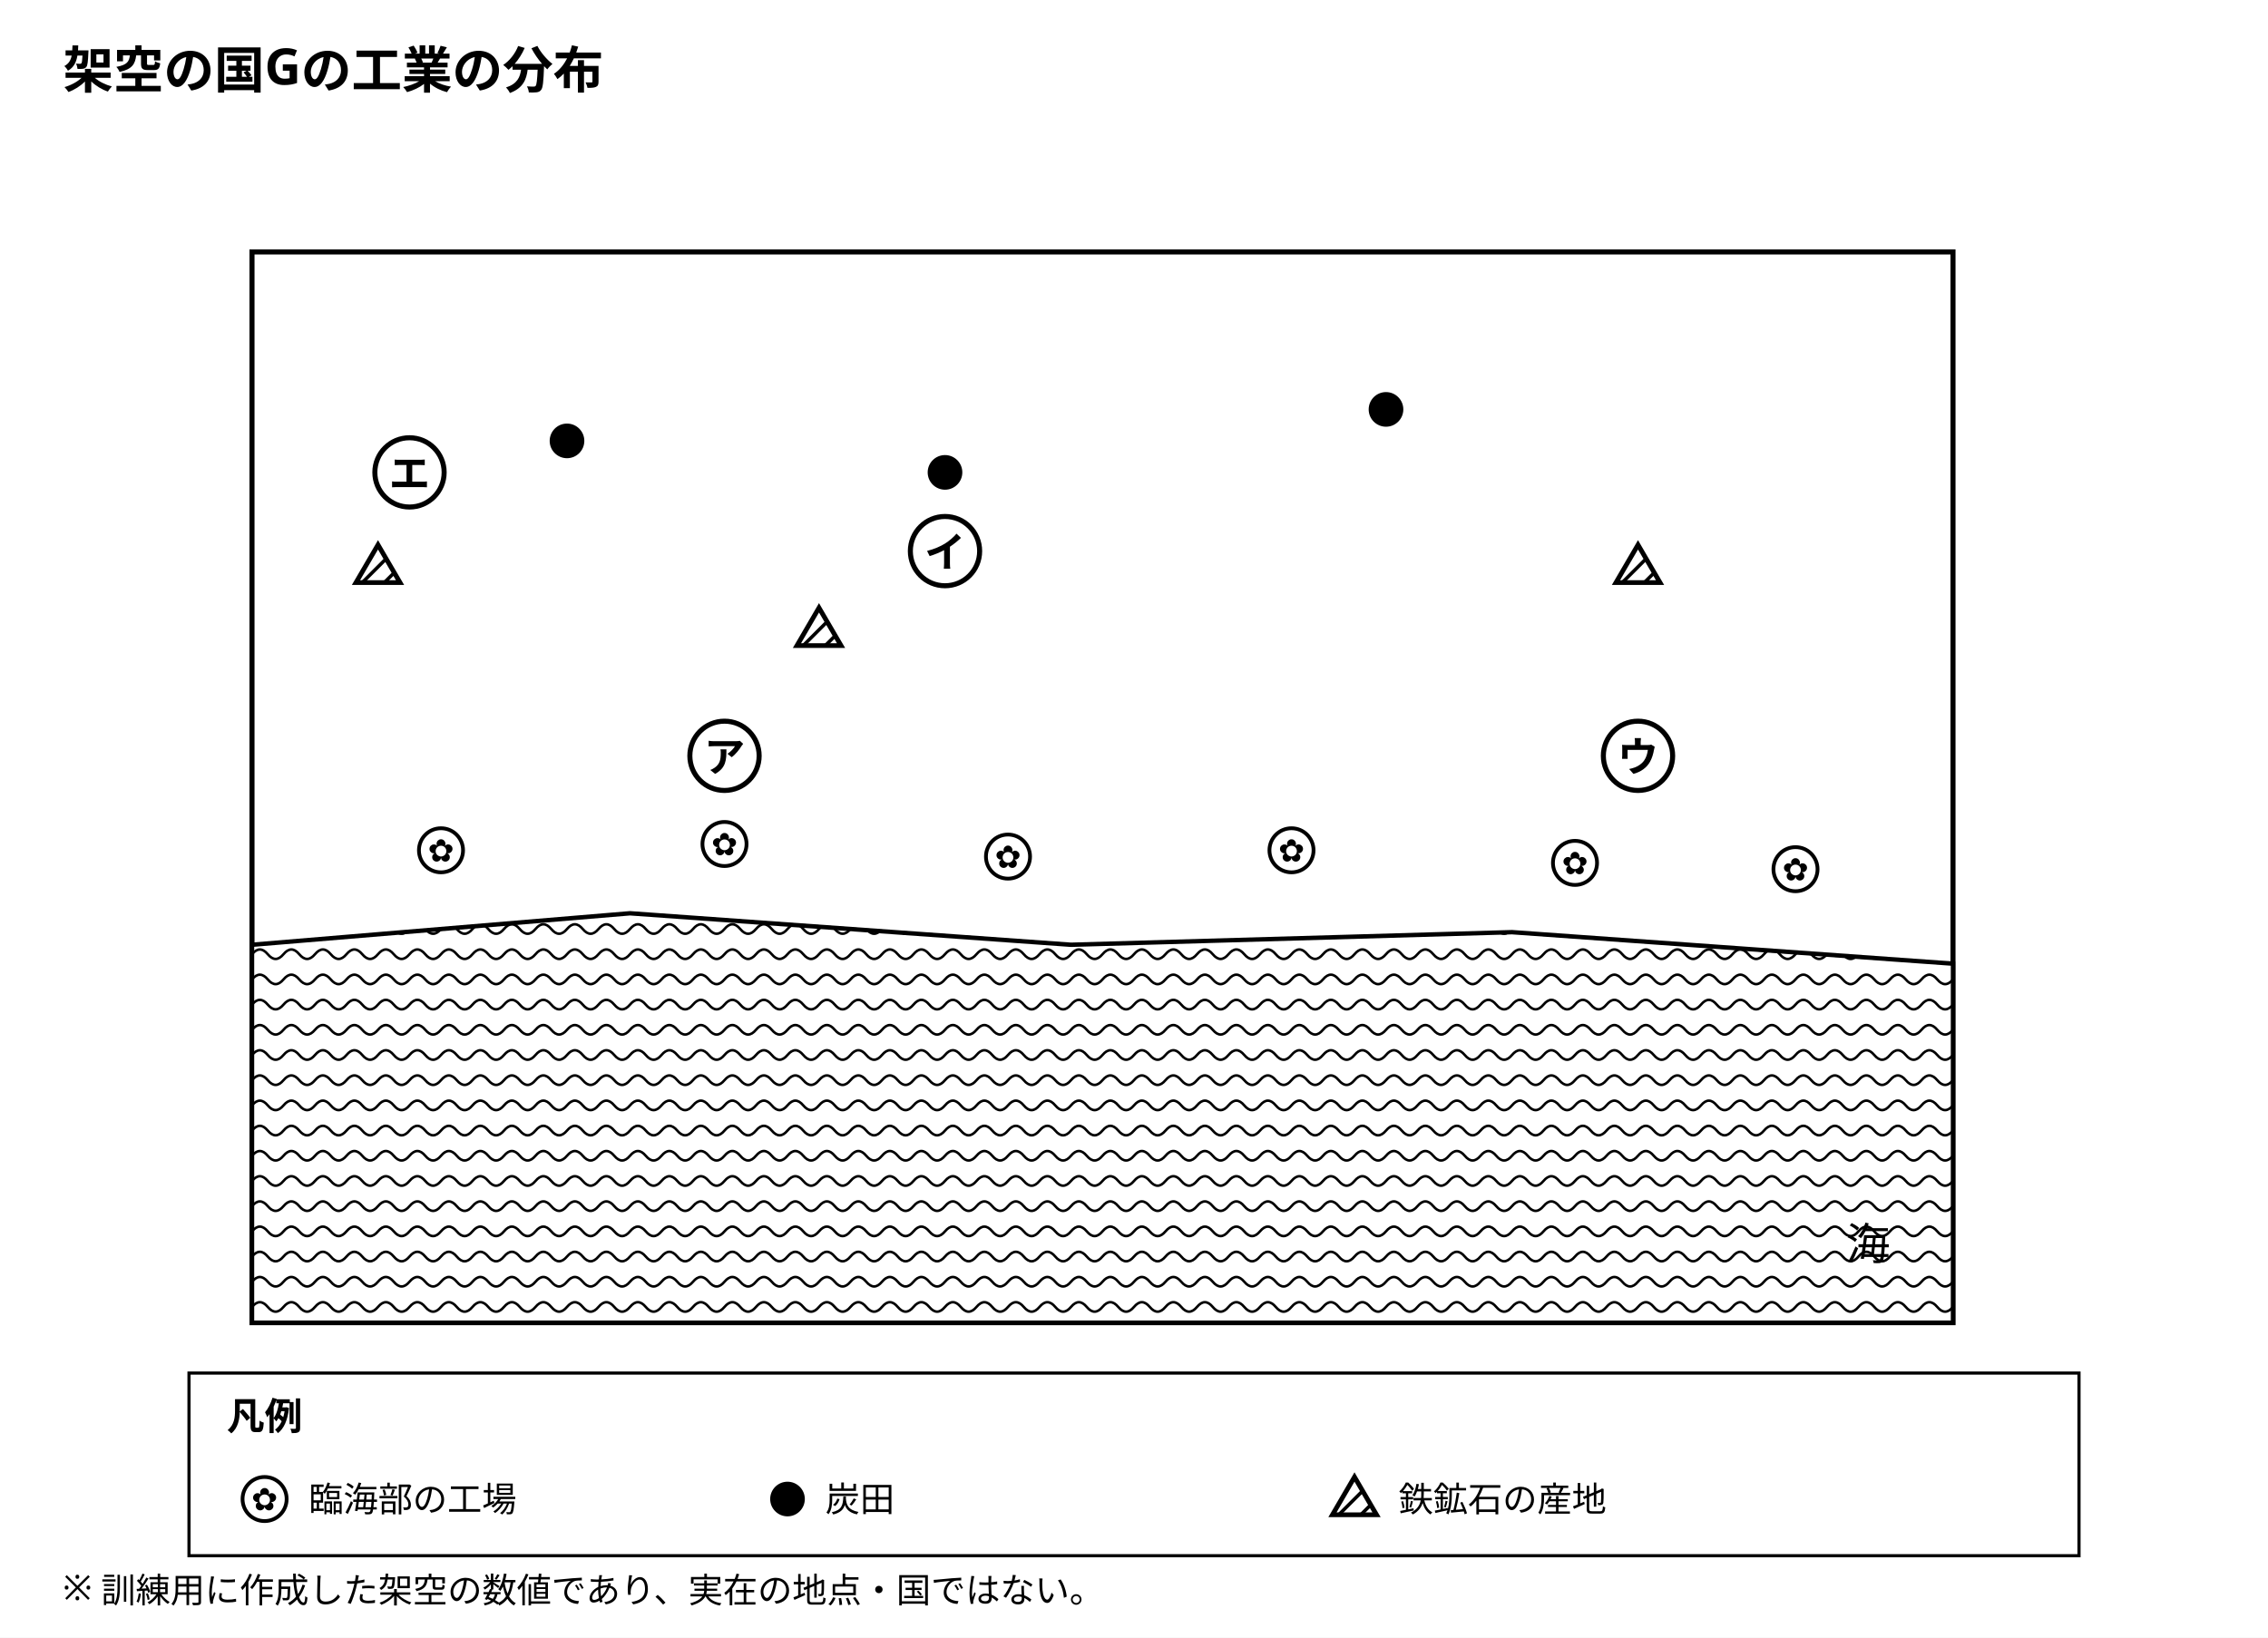
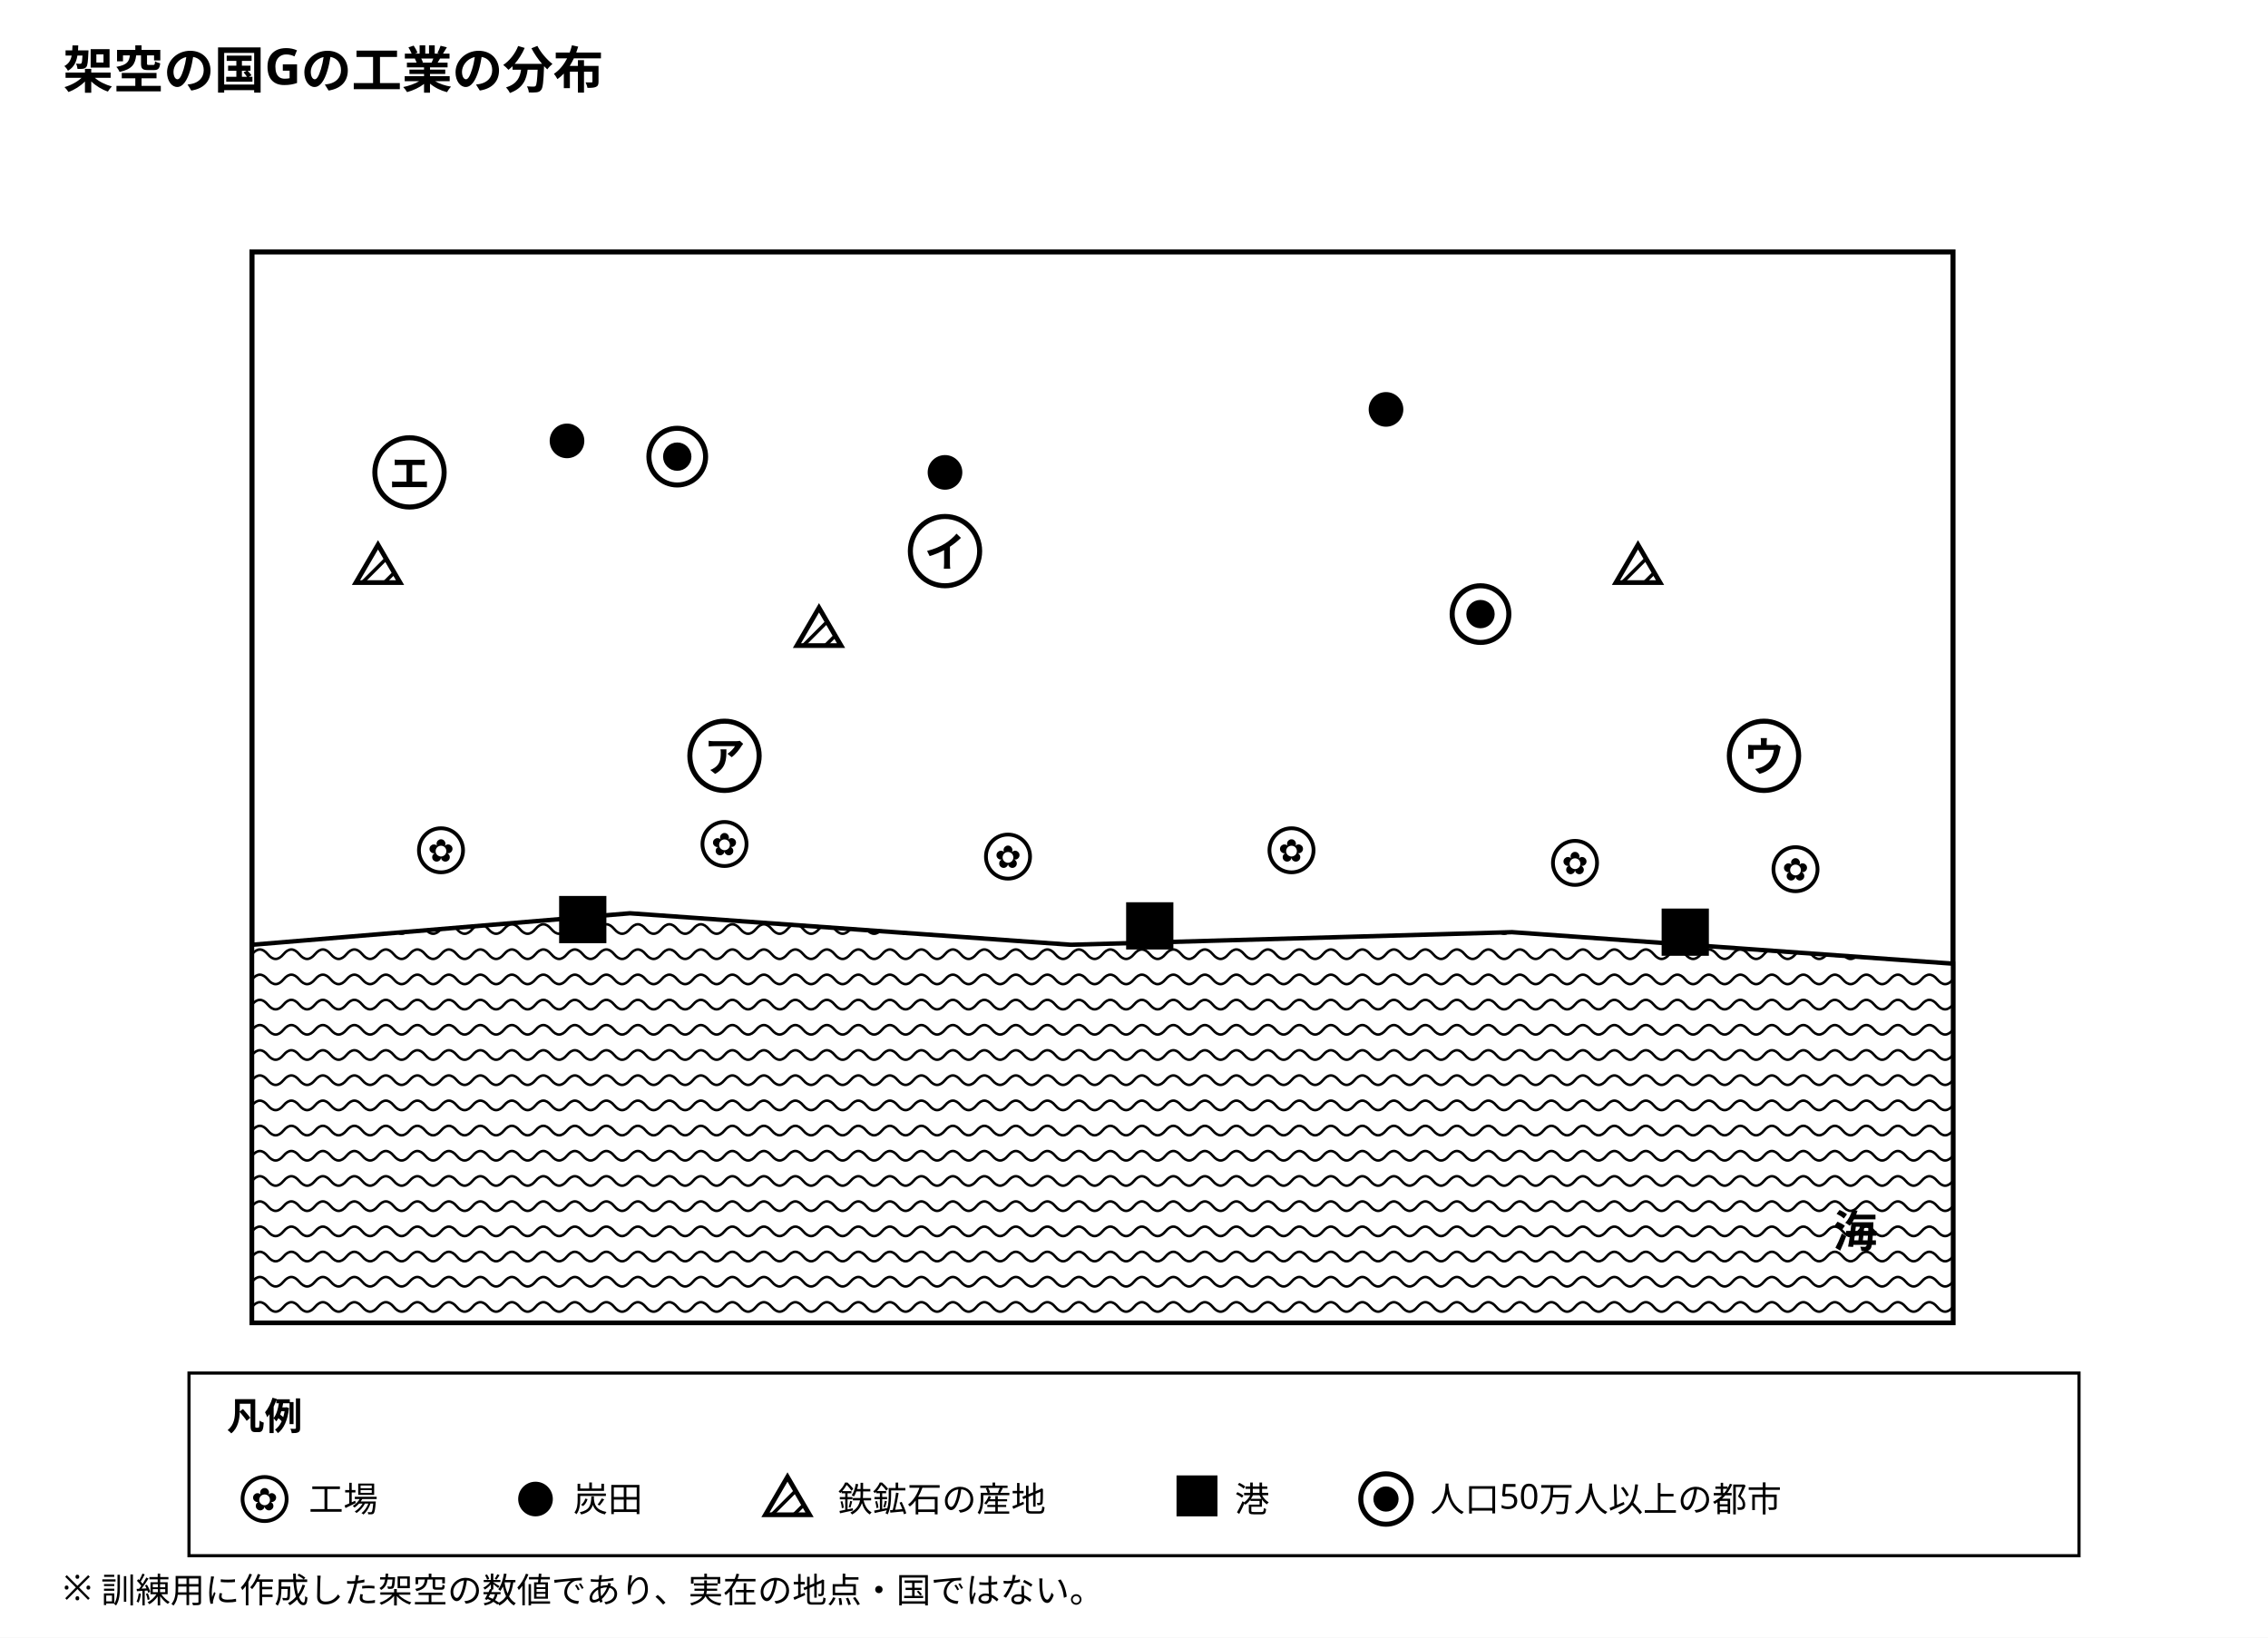
<svg xmlns="http://www.w3.org/2000/svg" viewBox="0 0 720 520" width="720" height="520" role="img" aria-label="工業の分布">
  <defs>
    <pattern id="pDiag" width="8" height="8" patternUnits="userSpaceOnUse">
      <rect width="8" height="8" fill="#fff" />
      <path d="M0 8 L8 0" stroke="#000" stroke-width="1.4" />
    </pattern>
    <pattern id="pDiag2" width="8" height="8" patternUnits="userSpaceOnUse">
      <rect width="8" height="8" fill="#fff" />
      <path d="M0 0 L8 8" stroke="#000" stroke-width="1.4" />
    </pattern>
    <pattern id="pDot" width="8" height="8" patternUnits="userSpaceOnUse">
      <rect width="8" height="8" fill="#fff" />
      <circle cx="2" cy="2" r="1.3" fill="#000" />
      <circle cx="6" cy="6" r="1.3" fill="#000" />
    </pattern>
    <pattern id="pDotFine" width="5" height="5" patternUnits="userSpaceOnUse">
      <rect width="5" height="5" fill="#fff" />
      <circle cx="1.4" cy="1.4" r="0.9" fill="#000" />
    </pattern>
    <pattern id="pGrid" width="8" height="8" patternUnits="userSpaceOnUse">
      <rect width="8" height="8" fill="#fff" />
      <path d="M0 4 H8 M4 0 V8" stroke="#000" stroke-width="0.9" />
    </pattern>
    <pattern id="pWave" width="10" height="8" patternUnits="userSpaceOnUse">
      <rect width="10" height="8" fill="#fff" />
      <path d="M0 5 q2.5 -3 5 0 t5 0" stroke="#000" stroke-width="0.9" fill="none" />
    </pattern>
  </defs>
  <rect width="720" height="520" fill="#fff" />
  <text x="20" y="28" font-size="16" text-anchor="start" font-weight="bold" font-family="'Hiragino Sans','Hiragino Kaku Gothic ProN','Yu Gothic','Meiryo',sans-serif" fill="#000">架空の国Gの工業の分布</text>
  <polygon points="80,80 620,80 620,420 80,420" fill="#fff" stroke="#000" stroke-width="1.6" />
  <defs>
    <clipPath id="hc237">
      <polygon points="80,300 200,290 340,300 480,296 620,306 620,420 80,420" fill="#fff" stroke="none" />
    </clipPath>
  </defs>
  <polygon points="80,300 200,290 340,300 480,296 620,306 620,420 80,420" fill="#fff" stroke="none" />
  <g clip-path="url(#hc237)">
    <path d="M80 295 q2.5 -3 5 0 t5 0 q2.5 -3 5 0 t5 0 q2.5 -3 5 0 t5 0 q2.5 -3 5 0 t5 0 q2.5 -3 5 0 t5 0 q2.5 -3 5 0 t5 0 q2.5 -3 5 0 t5 0 q2.5 -3 5 0 t5 0 q2.5 -3 5 0 t5 0 q2.5 -3 5 0 t5 0 q2.5 -3 5 0 t5 0 q2.5 -3 5 0 t5 0 q2.5 -3 5 0 t5 0 q2.5 -3 5 0 t5 0 q2.5 -3 5 0 t5 0 q2.5 -3 5 0 t5 0 q2.5 -3 5 0 t5 0 q2.5 -3 5 0 t5 0 q2.5 -3 5 0 t5 0 q2.5 -3 5 0 t5 0 q2.5 -3 5 0 t5 0 q2.5 -3 5 0 t5 0 q2.5 -3 5 0 t5 0 q2.5 -3 5 0 t5 0 q2.5 -3 5 0 t5 0 q2.5 -3 5 0 t5 0 q2.5 -3 5 0 t5 0 q2.5 -3 5 0 t5 0 q2.5 -3 5 0 t5 0 q2.5 -3 5 0 t5 0 q2.5 -3 5 0 t5 0 q2.5 -3 5 0 t5 0 q2.5 -3 5 0 t5 0 q2.5 -3 5 0 t5 0 q2.5 -3 5 0 t5 0 q2.5 -3 5 0 t5 0 q2.5 -3 5 0 t5 0 q2.5 -3 5 0 t5 0 q2.5 -3 5 0 t5 0 q2.5 -3 5 0 t5 0 q2.5 -3 5 0 t5 0 q2.5 -3 5 0 t5 0 q2.5 -3 5 0 t5 0 q2.5 -3 5 0 t5 0 q2.5 -3 5 0 t5 0 q2.5 -3 5 0 t5 0 q2.5 -3 5 0 t5 0 q2.5 -3 5 0 t5 0 q2.5 -3 5 0 t5 0 q2.5 -3 5 0 t5 0 q2.5 -3 5 0 t5 0 q2.5 -3 5 0 t5 0 q2.5 -3 5 0 t5 0 q2.5 -3 5 0 t5 0" stroke="#000" stroke-width="0.8" fill="none" />
    <path d="M80 303 q2.5 -3 5 0 t5 0 q2.5 -3 5 0 t5 0 q2.5 -3 5 0 t5 0 q2.5 -3 5 0 t5 0 q2.5 -3 5 0 t5 0 q2.5 -3 5 0 t5 0 q2.5 -3 5 0 t5 0 q2.5 -3 5 0 t5 0 q2.5 -3 5 0 t5 0 q2.5 -3 5 0 t5 0 q2.5 -3 5 0 t5 0 q2.5 -3 5 0 t5 0 q2.5 -3 5 0 t5 0 q2.5 -3 5 0 t5 0 q2.5 -3 5 0 t5 0 q2.5 -3 5 0 t5 0 q2.5 -3 5 0 t5 0 q2.5 -3 5 0 t5 0 q2.5 -3 5 0 t5 0 q2.5 -3 5 0 t5 0 q2.5 -3 5 0 t5 0 q2.5 -3 5 0 t5 0 q2.5 -3 5 0 t5 0 q2.5 -3 5 0 t5 0 q2.5 -3 5 0 t5 0 q2.5 -3 5 0 t5 0 q2.5 -3 5 0 t5 0 q2.5 -3 5 0 t5 0 q2.5 -3 5 0 t5 0 q2.5 -3 5 0 t5 0 q2.5 -3 5 0 t5 0 q2.5 -3 5 0 t5 0 q2.5 -3 5 0 t5 0 q2.5 -3 5 0 t5 0 q2.5 -3 5 0 t5 0 q2.5 -3 5 0 t5 0 q2.5 -3 5 0 t5 0 q2.5 -3 5 0 t5 0 q2.5 -3 5 0 t5 0 q2.5 -3 5 0 t5 0 q2.5 -3 5 0 t5 0 q2.5 -3 5 0 t5 0 q2.5 -3 5 0 t5 0 q2.5 -3 5 0 t5 0 q2.5 -3 5 0 t5 0 q2.5 -3 5 0 t5 0 q2.5 -3 5 0 t5 0 q2.5 -3 5 0 t5 0 q2.5 -3 5 0 t5 0 q2.5 -3 5 0 t5 0 q2.5 -3 5 0 t5 0 q2.5 -3 5 0 t5 0 q2.5 -3 5 0 t5 0 q2.5 -3 5 0 t5 0" stroke="#000" stroke-width="0.8" fill="none" />
    <path d="M80 311 q2.5 -3 5 0 t5 0 q2.5 -3 5 0 t5 0 q2.5 -3 5 0 t5 0 q2.5 -3 5 0 t5 0 q2.5 -3 5 0 t5 0 q2.5 -3 5 0 t5 0 q2.5 -3 5 0 t5 0 q2.5 -3 5 0 t5 0 q2.5 -3 5 0 t5 0 q2.5 -3 5 0 t5 0 q2.5 -3 5 0 t5 0 q2.5 -3 5 0 t5 0 q2.5 -3 5 0 t5 0 q2.5 -3 5 0 t5 0 q2.5 -3 5 0 t5 0 q2.5 -3 5 0 t5 0 q2.5 -3 5 0 t5 0 q2.5 -3 5 0 t5 0 q2.5 -3 5 0 t5 0 q2.5 -3 5 0 t5 0 q2.5 -3 5 0 t5 0 q2.5 -3 5 0 t5 0 q2.5 -3 5 0 t5 0 q2.5 -3 5 0 t5 0 q2.5 -3 5 0 t5 0 q2.5 -3 5 0 t5 0 q2.5 -3 5 0 t5 0 q2.5 -3 5 0 t5 0 q2.5 -3 5 0 t5 0 q2.5 -3 5 0 t5 0 q2.5 -3 5 0 t5 0 q2.5 -3 5 0 t5 0 q2.5 -3 5 0 t5 0 q2.5 -3 5 0 t5 0 q2.5 -3 5 0 t5 0 q2.5 -3 5 0 t5 0 q2.5 -3 5 0 t5 0 q2.5 -3 5 0 t5 0 q2.5 -3 5 0 t5 0 q2.5 -3 5 0 t5 0 q2.5 -3 5 0 t5 0 q2.5 -3 5 0 t5 0 q2.5 -3 5 0 t5 0 q2.5 -3 5 0 t5 0 q2.5 -3 5 0 t5 0 q2.5 -3 5 0 t5 0 q2.5 -3 5 0 t5 0 q2.5 -3 5 0 t5 0 q2.5 -3 5 0 t5 0 q2.5 -3 5 0 t5 0 q2.5 -3 5 0 t5 0 q2.5 -3 5 0 t5 0 q2.5 -3 5 0 t5 0 q2.5 -3 5 0 t5 0" stroke="#000" stroke-width="0.8" fill="none" />
    <path d="M80 319 q2.5 -3 5 0 t5 0 q2.5 -3 5 0 t5 0 q2.5 -3 5 0 t5 0 q2.5 -3 5 0 t5 0 q2.5 -3 5 0 t5 0 q2.5 -3 5 0 t5 0 q2.5 -3 5 0 t5 0 q2.5 -3 5 0 t5 0 q2.5 -3 5 0 t5 0 q2.5 -3 5 0 t5 0 q2.5 -3 5 0 t5 0 q2.5 -3 5 0 t5 0 q2.5 -3 5 0 t5 0 q2.5 -3 5 0 t5 0 q2.5 -3 5 0 t5 0 q2.5 -3 5 0 t5 0 q2.5 -3 5 0 t5 0 q2.5 -3 5 0 t5 0 q2.5 -3 5 0 t5 0 q2.5 -3 5 0 t5 0 q2.5 -3 5 0 t5 0 q2.5 -3 5 0 t5 0 q2.5 -3 5 0 t5 0 q2.5 -3 5 0 t5 0 q2.5 -3 5 0 t5 0 q2.5 -3 5 0 t5 0 q2.5 -3 5 0 t5 0 q2.5 -3 5 0 t5 0 q2.5 -3 5 0 t5 0 q2.5 -3 5 0 t5 0 q2.5 -3 5 0 t5 0 q2.5 -3 5 0 t5 0 q2.5 -3 5 0 t5 0 q2.5 -3 5 0 t5 0 q2.5 -3 5 0 t5 0 q2.5 -3 5 0 t5 0 q2.5 -3 5 0 t5 0 q2.5 -3 5 0 t5 0 q2.5 -3 5 0 t5 0 q2.5 -3 5 0 t5 0 q2.5 -3 5 0 t5 0 q2.5 -3 5 0 t5 0 q2.5 -3 5 0 t5 0 q2.5 -3 5 0 t5 0 q2.5 -3 5 0 t5 0 q2.5 -3 5 0 t5 0 q2.5 -3 5 0 t5 0 q2.5 -3 5 0 t5 0 q2.5 -3 5 0 t5 0 q2.5 -3 5 0 t5 0 q2.5 -3 5 0 t5 0 q2.5 -3 5 0 t5 0 q2.5 -3 5 0 t5 0 q2.5 -3 5 0 t5 0" stroke="#000" stroke-width="0.8" fill="none" />
    <path d="M80 327 q2.5 -3 5 0 t5 0 q2.5 -3 5 0 t5 0 q2.5 -3 5 0 t5 0 q2.5 -3 5 0 t5 0 q2.5 -3 5 0 t5 0 q2.5 -3 5 0 t5 0 q2.5 -3 5 0 t5 0 q2.5 -3 5 0 t5 0 q2.5 -3 5 0 t5 0 q2.5 -3 5 0 t5 0 q2.5 -3 5 0 t5 0 q2.5 -3 5 0 t5 0 q2.5 -3 5 0 t5 0 q2.5 -3 5 0 t5 0 q2.5 -3 5 0 t5 0 q2.5 -3 5 0 t5 0 q2.5 -3 5 0 t5 0 q2.5 -3 5 0 t5 0 q2.5 -3 5 0 t5 0 q2.5 -3 5 0 t5 0 q2.5 -3 5 0 t5 0 q2.5 -3 5 0 t5 0 q2.5 -3 5 0 t5 0 q2.5 -3 5 0 t5 0 q2.5 -3 5 0 t5 0 q2.5 -3 5 0 t5 0 q2.5 -3 5 0 t5 0 q2.5 -3 5 0 t5 0 q2.5 -3 5 0 t5 0 q2.5 -3 5 0 t5 0 q2.5 -3 5 0 t5 0 q2.5 -3 5 0 t5 0 q2.5 -3 5 0 t5 0 q2.5 -3 5 0 t5 0 q2.5 -3 5 0 t5 0 q2.5 -3 5 0 t5 0 q2.5 -3 5 0 t5 0 q2.5 -3 5 0 t5 0 q2.5 -3 5 0 t5 0 q2.5 -3 5 0 t5 0 q2.5 -3 5 0 t5 0 q2.5 -3 5 0 t5 0 q2.5 -3 5 0 t5 0 q2.5 -3 5 0 t5 0 q2.5 -3 5 0 t5 0 q2.5 -3 5 0 t5 0 q2.5 -3 5 0 t5 0 q2.5 -3 5 0 t5 0 q2.5 -3 5 0 t5 0 q2.5 -3 5 0 t5 0 q2.5 -3 5 0 t5 0 q2.5 -3 5 0 t5 0 q2.5 -3 5 0 t5 0 q2.5 -3 5 0 t5 0" stroke="#000" stroke-width="0.8" fill="none" />
    <path d="M80 335 q2.5 -3 5 0 t5 0 q2.5 -3 5 0 t5 0 q2.5 -3 5 0 t5 0 q2.5 -3 5 0 t5 0 q2.5 -3 5 0 t5 0 q2.5 -3 5 0 t5 0 q2.5 -3 5 0 t5 0 q2.5 -3 5 0 t5 0 q2.5 -3 5 0 t5 0 q2.5 -3 5 0 t5 0 q2.5 -3 5 0 t5 0 q2.5 -3 5 0 t5 0 q2.5 -3 5 0 t5 0 q2.5 -3 5 0 t5 0 q2.5 -3 5 0 t5 0 q2.5 -3 5 0 t5 0 q2.5 -3 5 0 t5 0 q2.5 -3 5 0 t5 0 q2.5 -3 5 0 t5 0 q2.5 -3 5 0 t5 0 q2.5 -3 5 0 t5 0 q2.5 -3 5 0 t5 0 q2.5 -3 5 0 t5 0 q2.5 -3 5 0 t5 0 q2.5 -3 5 0 t5 0 q2.5 -3 5 0 t5 0 q2.5 -3 5 0 t5 0 q2.5 -3 5 0 t5 0 q2.5 -3 5 0 t5 0 q2.5 -3 5 0 t5 0 q2.5 -3 5 0 t5 0 q2.5 -3 5 0 t5 0 q2.5 -3 5 0 t5 0 q2.5 -3 5 0 t5 0 q2.5 -3 5 0 t5 0 q2.5 -3 5 0 t5 0 q2.5 -3 5 0 t5 0 q2.5 -3 5 0 t5 0 q2.5 -3 5 0 t5 0 q2.5 -3 5 0 t5 0 q2.5 -3 5 0 t5 0 q2.5 -3 5 0 t5 0 q2.5 -3 5 0 t5 0 q2.5 -3 5 0 t5 0 q2.5 -3 5 0 t5 0 q2.5 -3 5 0 t5 0 q2.5 -3 5 0 t5 0 q2.5 -3 5 0 t5 0 q2.5 -3 5 0 t5 0 q2.5 -3 5 0 t5 0 q2.5 -3 5 0 t5 0 q2.5 -3 5 0 t5 0 q2.5 -3 5 0 t5 0 q2.5 -3 5 0 t5 0" stroke="#000" stroke-width="0.8" fill="none" />
    <path d="M80 343 q2.5 -3 5 0 t5 0 q2.5 -3 5 0 t5 0 q2.5 -3 5 0 t5 0 q2.5 -3 5 0 t5 0 q2.5 -3 5 0 t5 0 q2.5 -3 5 0 t5 0 q2.5 -3 5 0 t5 0 q2.5 -3 5 0 t5 0 q2.5 -3 5 0 t5 0 q2.5 -3 5 0 t5 0 q2.5 -3 5 0 t5 0 q2.5 -3 5 0 t5 0 q2.5 -3 5 0 t5 0 q2.5 -3 5 0 t5 0 q2.5 -3 5 0 t5 0 q2.5 -3 5 0 t5 0 q2.5 -3 5 0 t5 0 q2.5 -3 5 0 t5 0 q2.5 -3 5 0 t5 0 q2.5 -3 5 0 t5 0 q2.5 -3 5 0 t5 0 q2.5 -3 5 0 t5 0 q2.5 -3 5 0 t5 0 q2.5 -3 5 0 t5 0 q2.5 -3 5 0 t5 0 q2.5 -3 5 0 t5 0 q2.5 -3 5 0 t5 0 q2.5 -3 5 0 t5 0 q2.5 -3 5 0 t5 0 q2.5 -3 5 0 t5 0 q2.5 -3 5 0 t5 0 q2.5 -3 5 0 t5 0 q2.5 -3 5 0 t5 0 q2.5 -3 5 0 t5 0 q2.5 -3 5 0 t5 0 q2.5 -3 5 0 t5 0 q2.5 -3 5 0 t5 0 q2.5 -3 5 0 t5 0 q2.5 -3 5 0 t5 0 q2.5 -3 5 0 t5 0 q2.5 -3 5 0 t5 0 q2.5 -3 5 0 t5 0 q2.5 -3 5 0 t5 0 q2.5 -3 5 0 t5 0 q2.5 -3 5 0 t5 0 q2.5 -3 5 0 t5 0 q2.5 -3 5 0 t5 0 q2.5 -3 5 0 t5 0 q2.5 -3 5 0 t5 0 q2.5 -3 5 0 t5 0 q2.5 -3 5 0 t5 0 q2.5 -3 5 0 t5 0 q2.5 -3 5 0 t5 0 q2.5 -3 5 0 t5 0" stroke="#000" stroke-width="0.8" fill="none" />
    <path d="M80 351 q2.5 -3 5 0 t5 0 q2.5 -3 5 0 t5 0 q2.5 -3 5 0 t5 0 q2.5 -3 5 0 t5 0 q2.5 -3 5 0 t5 0 q2.5 -3 5 0 t5 0 q2.5 -3 5 0 t5 0 q2.5 -3 5 0 t5 0 q2.5 -3 5 0 t5 0 q2.5 -3 5 0 t5 0 q2.5 -3 5 0 t5 0 q2.5 -3 5 0 t5 0 q2.5 -3 5 0 t5 0 q2.5 -3 5 0 t5 0 q2.5 -3 5 0 t5 0 q2.5 -3 5 0 t5 0 q2.5 -3 5 0 t5 0 q2.5 -3 5 0 t5 0 q2.5 -3 5 0 t5 0 q2.5 -3 5 0 t5 0 q2.5 -3 5 0 t5 0 q2.5 -3 5 0 t5 0 q2.5 -3 5 0 t5 0 q2.5 -3 5 0 t5 0 q2.5 -3 5 0 t5 0 q2.5 -3 5 0 t5 0 q2.5 -3 5 0 t5 0 q2.5 -3 5 0 t5 0 q2.5 -3 5 0 t5 0 q2.5 -3 5 0 t5 0 q2.5 -3 5 0 t5 0 q2.5 -3 5 0 t5 0 q2.5 -3 5 0 t5 0 q2.5 -3 5 0 t5 0 q2.5 -3 5 0 t5 0 q2.5 -3 5 0 t5 0 q2.5 -3 5 0 t5 0 q2.5 -3 5 0 t5 0 q2.5 -3 5 0 t5 0 q2.5 -3 5 0 t5 0 q2.5 -3 5 0 t5 0 q2.5 -3 5 0 t5 0 q2.5 -3 5 0 t5 0 q2.5 -3 5 0 t5 0 q2.5 -3 5 0 t5 0 q2.5 -3 5 0 t5 0 q2.5 -3 5 0 t5 0 q2.5 -3 5 0 t5 0 q2.5 -3 5 0 t5 0 q2.5 -3 5 0 t5 0 q2.5 -3 5 0 t5 0 q2.5 -3 5 0 t5 0 q2.5 -3 5 0 t5 0 q2.5 -3 5 0 t5 0" stroke="#000" stroke-width="0.8" fill="none" />
    <path d="M80 359 q2.5 -3 5 0 t5 0 q2.5 -3 5 0 t5 0 q2.5 -3 5 0 t5 0 q2.5 -3 5 0 t5 0 q2.5 -3 5 0 t5 0 q2.5 -3 5 0 t5 0 q2.5 -3 5 0 t5 0 q2.5 -3 5 0 t5 0 q2.5 -3 5 0 t5 0 q2.5 -3 5 0 t5 0 q2.5 -3 5 0 t5 0 q2.5 -3 5 0 t5 0 q2.5 -3 5 0 t5 0 q2.5 -3 5 0 t5 0 q2.5 -3 5 0 t5 0 q2.5 -3 5 0 t5 0 q2.5 -3 5 0 t5 0 q2.5 -3 5 0 t5 0 q2.5 -3 5 0 t5 0 q2.5 -3 5 0 t5 0 q2.5 -3 5 0 t5 0 q2.5 -3 5 0 t5 0 q2.5 -3 5 0 t5 0 q2.5 -3 5 0 t5 0 q2.5 -3 5 0 t5 0 q2.5 -3 5 0 t5 0 q2.5 -3 5 0 t5 0 q2.5 -3 5 0 t5 0 q2.5 -3 5 0 t5 0 q2.5 -3 5 0 t5 0 q2.5 -3 5 0 t5 0 q2.5 -3 5 0 t5 0 q2.5 -3 5 0 t5 0 q2.5 -3 5 0 t5 0 q2.5 -3 5 0 t5 0 q2.5 -3 5 0 t5 0 q2.5 -3 5 0 t5 0 q2.5 -3 5 0 t5 0 q2.5 -3 5 0 t5 0 q2.5 -3 5 0 t5 0 q2.5 -3 5 0 t5 0 q2.5 -3 5 0 t5 0 q2.5 -3 5 0 t5 0 q2.5 -3 5 0 t5 0 q2.5 -3 5 0 t5 0 q2.5 -3 5 0 t5 0 q2.5 -3 5 0 t5 0 q2.5 -3 5 0 t5 0 q2.5 -3 5 0 t5 0 q2.5 -3 5 0 t5 0 q2.5 -3 5 0 t5 0 q2.5 -3 5 0 t5 0 q2.5 -3 5 0 t5 0 q2.5 -3 5 0 t5 0" stroke="#000" stroke-width="0.8" fill="none" />
    <path d="M80 367 q2.5 -3 5 0 t5 0 q2.5 -3 5 0 t5 0 q2.5 -3 5 0 t5 0 q2.5 -3 5 0 t5 0 q2.5 -3 5 0 t5 0 q2.5 -3 5 0 t5 0 q2.5 -3 5 0 t5 0 q2.5 -3 5 0 t5 0 q2.5 -3 5 0 t5 0 q2.5 -3 5 0 t5 0 q2.5 -3 5 0 t5 0 q2.5 -3 5 0 t5 0 q2.5 -3 5 0 t5 0 q2.5 -3 5 0 t5 0 q2.5 -3 5 0 t5 0 q2.5 -3 5 0 t5 0 q2.5 -3 5 0 t5 0 q2.5 -3 5 0 t5 0 q2.5 -3 5 0 t5 0 q2.5 -3 5 0 t5 0 q2.5 -3 5 0 t5 0 q2.5 -3 5 0 t5 0 q2.5 -3 5 0 t5 0 q2.5 -3 5 0 t5 0 q2.5 -3 5 0 t5 0 q2.5 -3 5 0 t5 0 q2.5 -3 5 0 t5 0 q2.5 -3 5 0 t5 0 q2.5 -3 5 0 t5 0 q2.5 -3 5 0 t5 0 q2.5 -3 5 0 t5 0 q2.5 -3 5 0 t5 0 q2.5 -3 5 0 t5 0 q2.5 -3 5 0 t5 0 q2.5 -3 5 0 t5 0 q2.5 -3 5 0 t5 0 q2.5 -3 5 0 t5 0 q2.5 -3 5 0 t5 0 q2.5 -3 5 0 t5 0 q2.5 -3 5 0 t5 0 q2.5 -3 5 0 t5 0 q2.5 -3 5 0 t5 0 q2.5 -3 5 0 t5 0 q2.5 -3 5 0 t5 0 q2.5 -3 5 0 t5 0 q2.5 -3 5 0 t5 0 q2.5 -3 5 0 t5 0 q2.5 -3 5 0 t5 0 q2.5 -3 5 0 t5 0 q2.5 -3 5 0 t5 0 q2.5 -3 5 0 t5 0 q2.5 -3 5 0 t5 0 q2.5 -3 5 0 t5 0 q2.5 -3 5 0 t5 0" stroke="#000" stroke-width="0.8" fill="none" />
    <path d="M80 375 q2.5 -3 5 0 t5 0 q2.5 -3 5 0 t5 0 q2.5 -3 5 0 t5 0 q2.5 -3 5 0 t5 0 q2.5 -3 5 0 t5 0 q2.5 -3 5 0 t5 0 q2.5 -3 5 0 t5 0 q2.5 -3 5 0 t5 0 q2.5 -3 5 0 t5 0 q2.5 -3 5 0 t5 0 q2.5 -3 5 0 t5 0 q2.5 -3 5 0 t5 0 q2.5 -3 5 0 t5 0 q2.5 -3 5 0 t5 0 q2.5 -3 5 0 t5 0 q2.5 -3 5 0 t5 0 q2.5 -3 5 0 t5 0 q2.5 -3 5 0 t5 0 q2.5 -3 5 0 t5 0 q2.5 -3 5 0 t5 0 q2.5 -3 5 0 t5 0 q2.5 -3 5 0 t5 0 q2.5 -3 5 0 t5 0 q2.5 -3 5 0 t5 0 q2.5 -3 5 0 t5 0 q2.5 -3 5 0 t5 0 q2.5 -3 5 0 t5 0 q2.5 -3 5 0 t5 0 q2.5 -3 5 0 t5 0 q2.5 -3 5 0 t5 0 q2.5 -3 5 0 t5 0 q2.5 -3 5 0 t5 0 q2.5 -3 5 0 t5 0 q2.5 -3 5 0 t5 0 q2.5 -3 5 0 t5 0 q2.5 -3 5 0 t5 0 q2.5 -3 5 0 t5 0 q2.5 -3 5 0 t5 0 q2.5 -3 5 0 t5 0 q2.5 -3 5 0 t5 0 q2.5 -3 5 0 t5 0 q2.5 -3 5 0 t5 0 q2.5 -3 5 0 t5 0 q2.5 -3 5 0 t5 0 q2.5 -3 5 0 t5 0 q2.5 -3 5 0 t5 0 q2.5 -3 5 0 t5 0 q2.5 -3 5 0 t5 0 q2.5 -3 5 0 t5 0 q2.5 -3 5 0 t5 0 q2.5 -3 5 0 t5 0 q2.5 -3 5 0 t5 0 q2.5 -3 5 0 t5 0 q2.5 -3 5 0 t5 0" stroke="#000" stroke-width="0.8" fill="none" />
    <path d="M80 383 q2.5 -3 5 0 t5 0 q2.5 -3 5 0 t5 0 q2.5 -3 5 0 t5 0 q2.5 -3 5 0 t5 0 q2.5 -3 5 0 t5 0 q2.5 -3 5 0 t5 0 q2.5 -3 5 0 t5 0 q2.5 -3 5 0 t5 0 q2.5 -3 5 0 t5 0 q2.5 -3 5 0 t5 0 q2.5 -3 5 0 t5 0 q2.5 -3 5 0 t5 0 q2.5 -3 5 0 t5 0 q2.5 -3 5 0 t5 0 q2.5 -3 5 0 t5 0 q2.5 -3 5 0 t5 0 q2.5 -3 5 0 t5 0 q2.5 -3 5 0 t5 0 q2.5 -3 5 0 t5 0 q2.5 -3 5 0 t5 0 q2.5 -3 5 0 t5 0 q2.5 -3 5 0 t5 0 q2.5 -3 5 0 t5 0 q2.5 -3 5 0 t5 0 q2.5 -3 5 0 t5 0 q2.5 -3 5 0 t5 0 q2.5 -3 5 0 t5 0 q2.5 -3 5 0 t5 0 q2.5 -3 5 0 t5 0 q2.5 -3 5 0 t5 0 q2.5 -3 5 0 t5 0 q2.5 -3 5 0 t5 0 q2.5 -3 5 0 t5 0 q2.5 -3 5 0 t5 0 q2.5 -3 5 0 t5 0 q2.5 -3 5 0 t5 0 q2.5 -3 5 0 t5 0 q2.5 -3 5 0 t5 0 q2.5 -3 5 0 t5 0 q2.5 -3 5 0 t5 0 q2.5 -3 5 0 t5 0 q2.5 -3 5 0 t5 0 q2.5 -3 5 0 t5 0 q2.5 -3 5 0 t5 0 q2.5 -3 5 0 t5 0 q2.5 -3 5 0 t5 0 q2.5 -3 5 0 t5 0 q2.5 -3 5 0 t5 0 q2.5 -3 5 0 t5 0 q2.5 -3 5 0 t5 0 q2.5 -3 5 0 t5 0 q2.5 -3 5 0 t5 0 q2.5 -3 5 0 t5 0 q2.5 -3 5 0 t5 0" stroke="#000" stroke-width="0.8" fill="none" />
    <path d="M80 391 q2.5 -3 5 0 t5 0 q2.5 -3 5 0 t5 0 q2.5 -3 5 0 t5 0 q2.5 -3 5 0 t5 0 q2.5 -3 5 0 t5 0 q2.5 -3 5 0 t5 0 q2.5 -3 5 0 t5 0 q2.5 -3 5 0 t5 0 q2.5 -3 5 0 t5 0 q2.5 -3 5 0 t5 0 q2.5 -3 5 0 t5 0 q2.5 -3 5 0 t5 0 q2.5 -3 5 0 t5 0 q2.5 -3 5 0 t5 0 q2.5 -3 5 0 t5 0 q2.5 -3 5 0 t5 0 q2.5 -3 5 0 t5 0 q2.5 -3 5 0 t5 0 q2.5 -3 5 0 t5 0 q2.5 -3 5 0 t5 0 q2.5 -3 5 0 t5 0 q2.5 -3 5 0 t5 0 q2.5 -3 5 0 t5 0 q2.5 -3 5 0 t5 0 q2.5 -3 5 0 t5 0 q2.5 -3 5 0 t5 0 q2.5 -3 5 0 t5 0 q2.5 -3 5 0 t5 0 q2.5 -3 5 0 t5 0 q2.5 -3 5 0 t5 0 q2.5 -3 5 0 t5 0 q2.5 -3 5 0 t5 0 q2.5 -3 5 0 t5 0 q2.5 -3 5 0 t5 0 q2.5 -3 5 0 t5 0 q2.5 -3 5 0 t5 0 q2.5 -3 5 0 t5 0 q2.5 -3 5 0 t5 0 q2.5 -3 5 0 t5 0 q2.5 -3 5 0 t5 0 q2.5 -3 5 0 t5 0 q2.5 -3 5 0 t5 0 q2.5 -3 5 0 t5 0 q2.5 -3 5 0 t5 0 q2.5 -3 5 0 t5 0 q2.5 -3 5 0 t5 0 q2.5 -3 5 0 t5 0 q2.5 -3 5 0 t5 0 q2.5 -3 5 0 t5 0 q2.5 -3 5 0 t5 0 q2.5 -3 5 0 t5 0 q2.5 -3 5 0 t5 0 q2.5 -3 5 0 t5 0 q2.5 -3 5 0 t5 0" stroke="#000" stroke-width="0.8" fill="none" />
    <path d="M80 399 q2.5 -3 5 0 t5 0 q2.5 -3 5 0 t5 0 q2.5 -3 5 0 t5 0 q2.5 -3 5 0 t5 0 q2.5 -3 5 0 t5 0 q2.5 -3 5 0 t5 0 q2.5 -3 5 0 t5 0 q2.5 -3 5 0 t5 0 q2.5 -3 5 0 t5 0 q2.5 -3 5 0 t5 0 q2.5 -3 5 0 t5 0 q2.5 -3 5 0 t5 0 q2.5 -3 5 0 t5 0 q2.5 -3 5 0 t5 0 q2.5 -3 5 0 t5 0 q2.5 -3 5 0 t5 0 q2.5 -3 5 0 t5 0 q2.5 -3 5 0 t5 0 q2.5 -3 5 0 t5 0 q2.5 -3 5 0 t5 0 q2.5 -3 5 0 t5 0 q2.5 -3 5 0 t5 0 q2.5 -3 5 0 t5 0 q2.5 -3 5 0 t5 0 q2.5 -3 5 0 t5 0 q2.5 -3 5 0 t5 0 q2.5 -3 5 0 t5 0 q2.5 -3 5 0 t5 0 q2.5 -3 5 0 t5 0 q2.5 -3 5 0 t5 0 q2.5 -3 5 0 t5 0 q2.5 -3 5 0 t5 0 q2.5 -3 5 0 t5 0 q2.5 -3 5 0 t5 0 q2.5 -3 5 0 t5 0 q2.5 -3 5 0 t5 0 q2.5 -3 5 0 t5 0 q2.5 -3 5 0 t5 0 q2.5 -3 5 0 t5 0 q2.5 -3 5 0 t5 0 q2.5 -3 5 0 t5 0 q2.5 -3 5 0 t5 0 q2.5 -3 5 0 t5 0 q2.5 -3 5 0 t5 0 q2.5 -3 5 0 t5 0 q2.5 -3 5 0 t5 0 q2.5 -3 5 0 t5 0 q2.5 -3 5 0 t5 0 q2.5 -3 5 0 t5 0 q2.5 -3 5 0 t5 0 q2.5 -3 5 0 t5 0 q2.5 -3 5 0 t5 0 q2.5 -3 5 0 t5 0 q2.5 -3 5 0 t5 0" stroke="#000" stroke-width="0.8" fill="none" />
    <path d="M80 407 q2.5 -3 5 0 t5 0 q2.5 -3 5 0 t5 0 q2.5 -3 5 0 t5 0 q2.5 -3 5 0 t5 0 q2.5 -3 5 0 t5 0 q2.5 -3 5 0 t5 0 q2.5 -3 5 0 t5 0 q2.5 -3 5 0 t5 0 q2.5 -3 5 0 t5 0 q2.5 -3 5 0 t5 0 q2.5 -3 5 0 t5 0 q2.5 -3 5 0 t5 0 q2.5 -3 5 0 t5 0 q2.5 -3 5 0 t5 0 q2.5 -3 5 0 t5 0 q2.5 -3 5 0 t5 0 q2.5 -3 5 0 t5 0 q2.5 -3 5 0 t5 0 q2.5 -3 5 0 t5 0 q2.5 -3 5 0 t5 0 q2.5 -3 5 0 t5 0 q2.5 -3 5 0 t5 0 q2.5 -3 5 0 t5 0 q2.5 -3 5 0 t5 0 q2.5 -3 5 0 t5 0 q2.5 -3 5 0 t5 0 q2.5 -3 5 0 t5 0 q2.5 -3 5 0 t5 0 q2.5 -3 5 0 t5 0 q2.5 -3 5 0 t5 0 q2.5 -3 5 0 t5 0 q2.5 -3 5 0 t5 0 q2.5 -3 5 0 t5 0 q2.5 -3 5 0 t5 0 q2.5 -3 5 0 t5 0 q2.5 -3 5 0 t5 0 q2.5 -3 5 0 t5 0 q2.5 -3 5 0 t5 0 q2.5 -3 5 0 t5 0 q2.5 -3 5 0 t5 0 q2.5 -3 5 0 t5 0 q2.5 -3 5 0 t5 0 q2.5 -3 5 0 t5 0 q2.5 -3 5 0 t5 0 q2.5 -3 5 0 t5 0 q2.5 -3 5 0 t5 0 q2.5 -3 5 0 t5 0 q2.5 -3 5 0 t5 0 q2.5 -3 5 0 t5 0 q2.5 -3 5 0 t5 0 q2.5 -3 5 0 t5 0 q2.5 -3 5 0 t5 0 q2.5 -3 5 0 t5 0 q2.5 -3 5 0 t5 0" stroke="#000" stroke-width="0.8" fill="none" />
    <path d="M80 415 q2.5 -3 5 0 t5 0 q2.5 -3 5 0 t5 0 q2.5 -3 5 0 t5 0 q2.5 -3 5 0 t5 0 q2.5 -3 5 0 t5 0 q2.5 -3 5 0 t5 0 q2.5 -3 5 0 t5 0 q2.5 -3 5 0 t5 0 q2.5 -3 5 0 t5 0 q2.5 -3 5 0 t5 0 q2.5 -3 5 0 t5 0 q2.5 -3 5 0 t5 0 q2.5 -3 5 0 t5 0 q2.5 -3 5 0 t5 0 q2.5 -3 5 0 t5 0 q2.5 -3 5 0 t5 0 q2.5 -3 5 0 t5 0 q2.5 -3 5 0 t5 0 q2.5 -3 5 0 t5 0 q2.5 -3 5 0 t5 0 q2.5 -3 5 0 t5 0 q2.5 -3 5 0 t5 0 q2.5 -3 5 0 t5 0 q2.5 -3 5 0 t5 0 q2.5 -3 5 0 t5 0 q2.5 -3 5 0 t5 0 q2.5 -3 5 0 t5 0 q2.5 -3 5 0 t5 0 q2.5 -3 5 0 t5 0 q2.5 -3 5 0 t5 0 q2.5 -3 5 0 t5 0 q2.5 -3 5 0 t5 0 q2.5 -3 5 0 t5 0 q2.5 -3 5 0 t5 0 q2.5 -3 5 0 t5 0 q2.5 -3 5 0 t5 0 q2.5 -3 5 0 t5 0 q2.5 -3 5 0 t5 0 q2.5 -3 5 0 t5 0 q2.5 -3 5 0 t5 0 q2.5 -3 5 0 t5 0 q2.5 -3 5 0 t5 0 q2.5 -3 5 0 t5 0 q2.5 -3 5 0 t5 0 q2.5 -3 5 0 t5 0 q2.5 -3 5 0 t5 0 q2.5 -3 5 0 t5 0 q2.5 -3 5 0 t5 0 q2.5 -3 5 0 t5 0 q2.5 -3 5 0 t5 0 q2.5 -3 5 0 t5 0 q2.5 -3 5 0 t5 0 q2.5 -3 5 0 t5 0 q2.5 -3 5 0 t5 0" stroke="#000" stroke-width="0.8" fill="none" />
    <path d="M80 423 q2.5 -3 5 0 t5 0 q2.5 -3 5 0 t5 0 q2.5 -3 5 0 t5 0 q2.5 -3 5 0 t5 0 q2.5 -3 5 0 t5 0 q2.5 -3 5 0 t5 0 q2.5 -3 5 0 t5 0 q2.5 -3 5 0 t5 0 q2.5 -3 5 0 t5 0 q2.5 -3 5 0 t5 0 q2.5 -3 5 0 t5 0 q2.5 -3 5 0 t5 0 q2.5 -3 5 0 t5 0 q2.5 -3 5 0 t5 0 q2.5 -3 5 0 t5 0 q2.5 -3 5 0 t5 0 q2.5 -3 5 0 t5 0 q2.5 -3 5 0 t5 0 q2.5 -3 5 0 t5 0 q2.5 -3 5 0 t5 0 q2.5 -3 5 0 t5 0 q2.5 -3 5 0 t5 0 q2.5 -3 5 0 t5 0 q2.5 -3 5 0 t5 0 q2.5 -3 5 0 t5 0 q2.5 -3 5 0 t5 0 q2.5 -3 5 0 t5 0 q2.5 -3 5 0 t5 0 q2.5 -3 5 0 t5 0 q2.5 -3 5 0 t5 0 q2.5 -3 5 0 t5 0 q2.5 -3 5 0 t5 0 q2.5 -3 5 0 t5 0 q2.5 -3 5 0 t5 0 q2.5 -3 5 0 t5 0 q2.5 -3 5 0 t5 0 q2.5 -3 5 0 t5 0 q2.5 -3 5 0 t5 0 q2.5 -3 5 0 t5 0 q2.5 -3 5 0 t5 0 q2.5 -3 5 0 t5 0 q2.5 -3 5 0 t5 0 q2.5 -3 5 0 t5 0 q2.5 -3 5 0 t5 0 q2.5 -3 5 0 t5 0 q2.5 -3 5 0 t5 0 q2.5 -3 5 0 t5 0 q2.5 -3 5 0 t5 0 q2.5 -3 5 0 t5 0 q2.5 -3 5 0 t5 0 q2.5 -3 5 0 t5 0 q2.5 -3 5 0 t5 0 q2.5 -3 5 0 t5 0 q2.5 -3 5 0 t5 0" stroke="#000" stroke-width="0.8" fill="none" />
  </g>
  <polygon points="80,300 200,290 340,300 480,296 620,306 620,420 80,420" fill="none" stroke="#000" stroke-width="1.4" />
-   <text x="600" y="400" font-size="14" text-anchor="end" font-weight="normal" font-family="'Hiragino Sans','Hiragino Kaku Gothic ProN','Yu Gothic','Meiryo',sans-serif" fill="#000">海</text>
+   <text x="596" y="396" font-size="14" text-anchor="end" font-weight="bold" font-family="'Hiragino Sans','Hiragino Kaku Gothic ProN','Yu Gothic','Meiryo',sans-serif" fill="#000">海</text>
  <circle cx="140" cy="270" r="7" fill="#fff" stroke="#000" stroke-width="1.2" />
  <text x="140" y="273.6" font-size="10" text-anchor="middle" font-weight="normal" font-family="'Hiragino Sans','Hiragino Kaku Gothic ProN','Yu Gothic','Meiryo',sans-serif" fill="#000">✿</text>
  <circle cx="230" cy="268" r="7" fill="#fff" stroke="#000" stroke-width="1.2" />
  <text x="230" y="271.6" font-size="10" text-anchor="middle" font-weight="normal" font-family="'Hiragino Sans','Hiragino Kaku Gothic ProN','Yu Gothic','Meiryo',sans-serif" fill="#000">✿</text>
  <circle cx="320" cy="272" r="7" fill="#fff" stroke="#000" stroke-width="1.2" />
  <text x="320" y="275.6" font-size="10" text-anchor="middle" font-weight="normal" font-family="'Hiragino Sans','Hiragino Kaku Gothic ProN','Yu Gothic','Meiryo',sans-serif" fill="#000">✿</text>
  <circle cx="410" cy="270" r="7" fill="#fff" stroke="#000" stroke-width="1.2" />
  <text x="410" y="273.6" font-size="10" text-anchor="middle" font-weight="normal" font-family="'Hiragino Sans','Hiragino Kaku Gothic ProN','Yu Gothic','Meiryo',sans-serif" fill="#000">✿</text>
  <circle cx="500" cy="274" r="7" fill="#fff" stroke="#000" stroke-width="1.2" />
  <text x="500" y="277.6" font-size="10" text-anchor="middle" font-weight="normal" font-family="'Hiragino Sans','Hiragino Kaku Gothic ProN','Yu Gothic','Meiryo',sans-serif" fill="#000">✿</text>
  <circle cx="570" cy="276" r="7" fill="#fff" stroke="#000" stroke-width="1.2" />
  <text x="570" y="279.6" font-size="10" text-anchor="middle" font-weight="normal" font-family="'Hiragino Sans','Hiragino Kaku Gothic ProN','Yu Gothic','Meiryo',sans-serif" fill="#000">✿</text>
  <circle cx="180" cy="140" r="5" fill="#000" stroke="#000" stroke-width="1" />
  <circle cx="300" cy="150" r="5" fill="#000" stroke="#000" stroke-width="1" />
  <circle cx="440" cy="130" r="5" fill="#000" stroke="#000" stroke-width="1" />
  <defs>
    <clipPath id="hc238">
      <polygon points="120,173 127,185 113,185" fill="#fff" stroke="none" />
    </clipPath>
  </defs>
  <polygon points="120,173 127,185 113,185" fill="#fff" stroke="none" />
  <g clip-path="url(#hc238)">
    <path d="M101 185 L113 173" stroke="#000" stroke-width="1.1" fill="none" />
    <path d="M108 185 L120 173" stroke="#000" stroke-width="1.1" fill="none" />
    <path d="M115 185 L127 173" stroke="#000" stroke-width="1.1" fill="none" />
    <path d="M122 185 L134 173" stroke="#000" stroke-width="1.1" fill="none" />
    <path d="M129 185 L141 173" stroke="#000" stroke-width="1.1" fill="none" />
  </g>
  <polygon points="120,173 127,185 113,185" fill="none" stroke="#000" stroke-width="1.5" />
  <defs>
    <clipPath id="hc239">
      <polygon points="260,193 267,205 253,205" fill="#fff" stroke="none" />
    </clipPath>
  </defs>
  <polygon points="260,193 267,205 253,205" fill="#fff" stroke="none" />
  <g clip-path="url(#hc239)">
    <path d="M241 205 L253 193" stroke="#000" stroke-width="1.1" fill="none" />
    <path d="M248 205 L260 193" stroke="#000" stroke-width="1.1" fill="none" />
    <path d="M255 205 L267 193" stroke="#000" stroke-width="1.1" fill="none" />
    <path d="M262 205 L274 193" stroke="#000" stroke-width="1.1" fill="none" />
    <path d="M269 205 L281 193" stroke="#000" stroke-width="1.1" fill="none" />
  </g>
  <polygon points="260,193 267,205 253,205" fill="none" stroke="#000" stroke-width="1.5" />
  <defs>
    <clipPath id="hc240">
      <polygon points="520,173 527,185 513,185" fill="#fff" stroke="none" />
    </clipPath>
  </defs>
  <polygon points="520,173 527,185 513,185" fill="#fff" stroke="none" />
  <g clip-path="url(#hc240)">
    <path d="M501 185 L513 173" stroke="#000" stroke-width="1.1" fill="none" />
    <path d="M508 185 L520 173" stroke="#000" stroke-width="1.1" fill="none" />
    <path d="M515 185 L527 173" stroke="#000" stroke-width="1.1" fill="none" />
    <path d="M522 185 L534 173" stroke="#000" stroke-width="1.1" fill="none" />
    <path d="M529 185 L541 173" stroke="#000" stroke-width="1.1" fill="none" />
  </g>
  <polygon points="520,173 527,185 513,185" fill="none" stroke="#000" stroke-width="1.5" />
+   <rect x="178" y="285" width="14" height="14" fill="#000" stroke="#000" stroke-width="1" />
+   <rect x="358" y="287" width="14" height="14" fill="#000" stroke="#000" stroke-width="1" />
+   <rect x="528" y="289" width="14" height="14" fill="#000" stroke="#000" stroke-width="1" />
+   <circle cx="215" cy="145" r="9" fill="#fff" stroke="#000" stroke-width="1.6" />
+   <circle cx="215" cy="145" r="4" fill="#000" stroke="#000" stroke-width="1" />
+   <circle cx="470" cy="195" r="9" fill="#fff" stroke="#000" stroke-width="1.6" />
+   <circle cx="470" cy="195" r="4" fill="#000" stroke="#000" stroke-width="1" />
  <circle cx="230" cy="240" r="11" fill="#fff" stroke="#000" stroke-width="1.6" />
  <text x="230" y="245" font-size="13" text-anchor="middle" font-weight="bold" font-family="'Hiragino Sans','Hiragino Kaku Gothic ProN','Yu Gothic','Meiryo',sans-serif" fill="#000">ア</text>
  <circle cx="300" cy="175" r="11" fill="#fff" stroke="#000" stroke-width="1.6" />
  <text x="300" y="180" font-size="13" text-anchor="middle" font-weight="bold" font-family="'Hiragino Sans','Hiragino Kaku Gothic ProN','Yu Gothic','Meiryo',sans-serif" fill="#000">イ</text>
-   <circle cx="520" cy="240" r="11" fill="#fff" stroke="#000" stroke-width="1.6" />
-   <text x="520" y="245" font-size="13" text-anchor="middle" font-weight="bold" font-family="'Hiragino Sans','Hiragino Kaku Gothic ProN','Yu Gothic','Meiryo',sans-serif" fill="#000">ウ</text>
+   <circle cx="560" cy="240" r="11" fill="#fff" stroke="#000" stroke-width="1.6" />
+   <text x="560" y="245" font-size="13" text-anchor="middle" font-weight="bold" font-family="'Hiragino Sans','Hiragino Kaku Gothic ProN','Yu Gothic','Meiryo',sans-serif" fill="#000">ウ</text>
  <circle cx="130" cy="150" r="11" fill="#fff" stroke="#000" stroke-width="1.6" />
  <text x="130" y="155" font-size="13" text-anchor="middle" font-weight="bold" font-family="'Hiragino Sans','Hiragino Kaku Gothic ProN','Yu Gothic','Meiryo',sans-serif" fill="#000">エ</text>
  <rect x="60" y="436" width="600" height="58" fill="none" stroke="#000" stroke-width="1" />
  <text x="72" y="454" font-size="12" text-anchor="start" font-weight="bold" font-family="'Hiragino Sans','Hiragino Kaku Gothic ProN','Yu Gothic','Meiryo',sans-serif" fill="#000">凡例</text>
  <circle cx="84" cy="476" r="7" fill="#fff" stroke="#000" stroke-width="1.2" />
  <text x="84" y="479.6" font-size="10" text-anchor="middle" font-weight="normal" font-family="'Hiragino Sans','Hiragino Kaku Gothic ProN','Yu Gothic','Meiryo',sans-serif" fill="#000">✿</text>
-   <text x="98" y="480" font-size="11" text-anchor="start" font-weight="normal" font-family="'Hiragino Sans','Hiragino Kaku Gothic ProN','Yu Gothic','Meiryo',sans-serif" fill="#000">臨海部の工場</text>
-   <circle cx="250" cy="476" r="5" fill="#000" stroke="#000" stroke-width="1" />
-   <text x="262" y="480" font-size="11" text-anchor="start" font-weight="normal" font-family="'Hiragino Sans','Hiragino Kaku Gothic ProN','Yu Gothic','Meiryo',sans-serif" fill="#000">炭田</text>
+   <text x="98" y="480" font-size="11" text-anchor="start" font-weight="normal" font-family="'Hiragino Sans','Hiragino Kaku Gothic ProN','Yu Gothic','Meiryo',sans-serif" fill="#000">工場</text>
+   <circle cx="170" cy="476" r="5" fill="#000" stroke="#000" stroke-width="1" />
+   <text x="182" y="480" font-size="11" text-anchor="start" font-weight="normal" font-family="'Hiragino Sans','Hiragino Kaku Gothic ProN','Yu Gothic','Meiryo',sans-serif" fill="#000">炭田</text>
  <defs>
    <clipPath id="hc241">
-       <polygon points="430,469 437,481 423,481" fill="#fff" stroke="none" />
+       <polygon points="250,469 257,481 243,481" fill="#fff" stroke="none" />
    </clipPath>
  </defs>
-   <polygon points="430,469 437,481 423,481" fill="#fff" stroke="none" />
+   <polygon points="250,469 257,481 243,481" fill="#fff" stroke="none" />
  <g clip-path="url(#hc241)">
-     <path d="M411 481 L423 469" stroke="#000" stroke-width="1.1" fill="none" />
-     <path d="M418 481 L430 469" stroke="#000" stroke-width="1.1" fill="none" />
-     <path d="M425 481 L437 469" stroke="#000" stroke-width="1.1" fill="none" />
-     <path d="M432 481 L444 469" stroke="#000" stroke-width="1.1" fill="none" />
-     <path d="M439 481 L451 469" stroke="#000" stroke-width="1.1" fill="none" />
+     <path d="M231 481 L243 469" stroke="#000" stroke-width="1.1" fill="none" />
+     <path d="M238 481 L250 469" stroke="#000" stroke-width="1.1" fill="none" />
+     <path d="M245 481 L257 469" stroke="#000" stroke-width="1.1" fill="none" />
+     <path d="M252 481 L264 469" stroke="#000" stroke-width="1.1" fill="none" />
+     <path d="M259 481 L271 469" stroke="#000" stroke-width="1.1" fill="none" />
  </g>
-   <polygon points="430,469 437,481 423,481" fill="none" stroke="#000" stroke-width="1.5" />
-   <text x="444" y="480" font-size="11" text-anchor="start" font-weight="normal" font-family="'Hiragino Sans','Hiragino Kaku Gothic ProN','Yu Gothic','Meiryo',sans-serif" fill="#000">鉄鉱石の産地</text>
+   <polygon points="250,469 257,481 243,481" fill="none" stroke="#000" stroke-width="1.5" />
+   <text x="266" y="480" font-size="11" text-anchor="start" font-weight="normal" font-family="'Hiragino Sans','Hiragino Kaku Gothic ProN','Yu Gothic','Meiryo',sans-serif" fill="#000">鉄鉱石の産地</text>
+   <rect x="374" y="469" width="12" height="12" fill="#000" stroke="#000" stroke-width="1" />
+   <text x="392" y="480" font-size="11" text-anchor="start" font-weight="normal" font-family="'Hiragino Sans','Hiragino Kaku Gothic ProN','Yu Gothic','Meiryo',sans-serif" fill="#000">港</text>
+   <circle cx="440" cy="476" r="8" fill="#fff" stroke="#000" stroke-width="1.6" />
+   <circle cx="440" cy="476" r="3.5" fill="#000" stroke="#000" stroke-width="1" />
+   <text x="454" y="480" font-size="11" text-anchor="start" font-weight="normal" font-family="'Hiragino Sans','Hiragino Kaku Gothic ProN','Yu Gothic','Meiryo',sans-serif" fill="#000">人口50万人以上の都市</text>
  <text x="20" y="508" font-size="11" text-anchor="start" font-weight="normal" font-family="'Hiragino Sans','Hiragino Kaku Gothic ProN','Yu Gothic','Meiryo',sans-serif" fill="#000">※ 訓練用に作成した架空の数値であり、実在の地点・国ではない。</text>
</svg>
